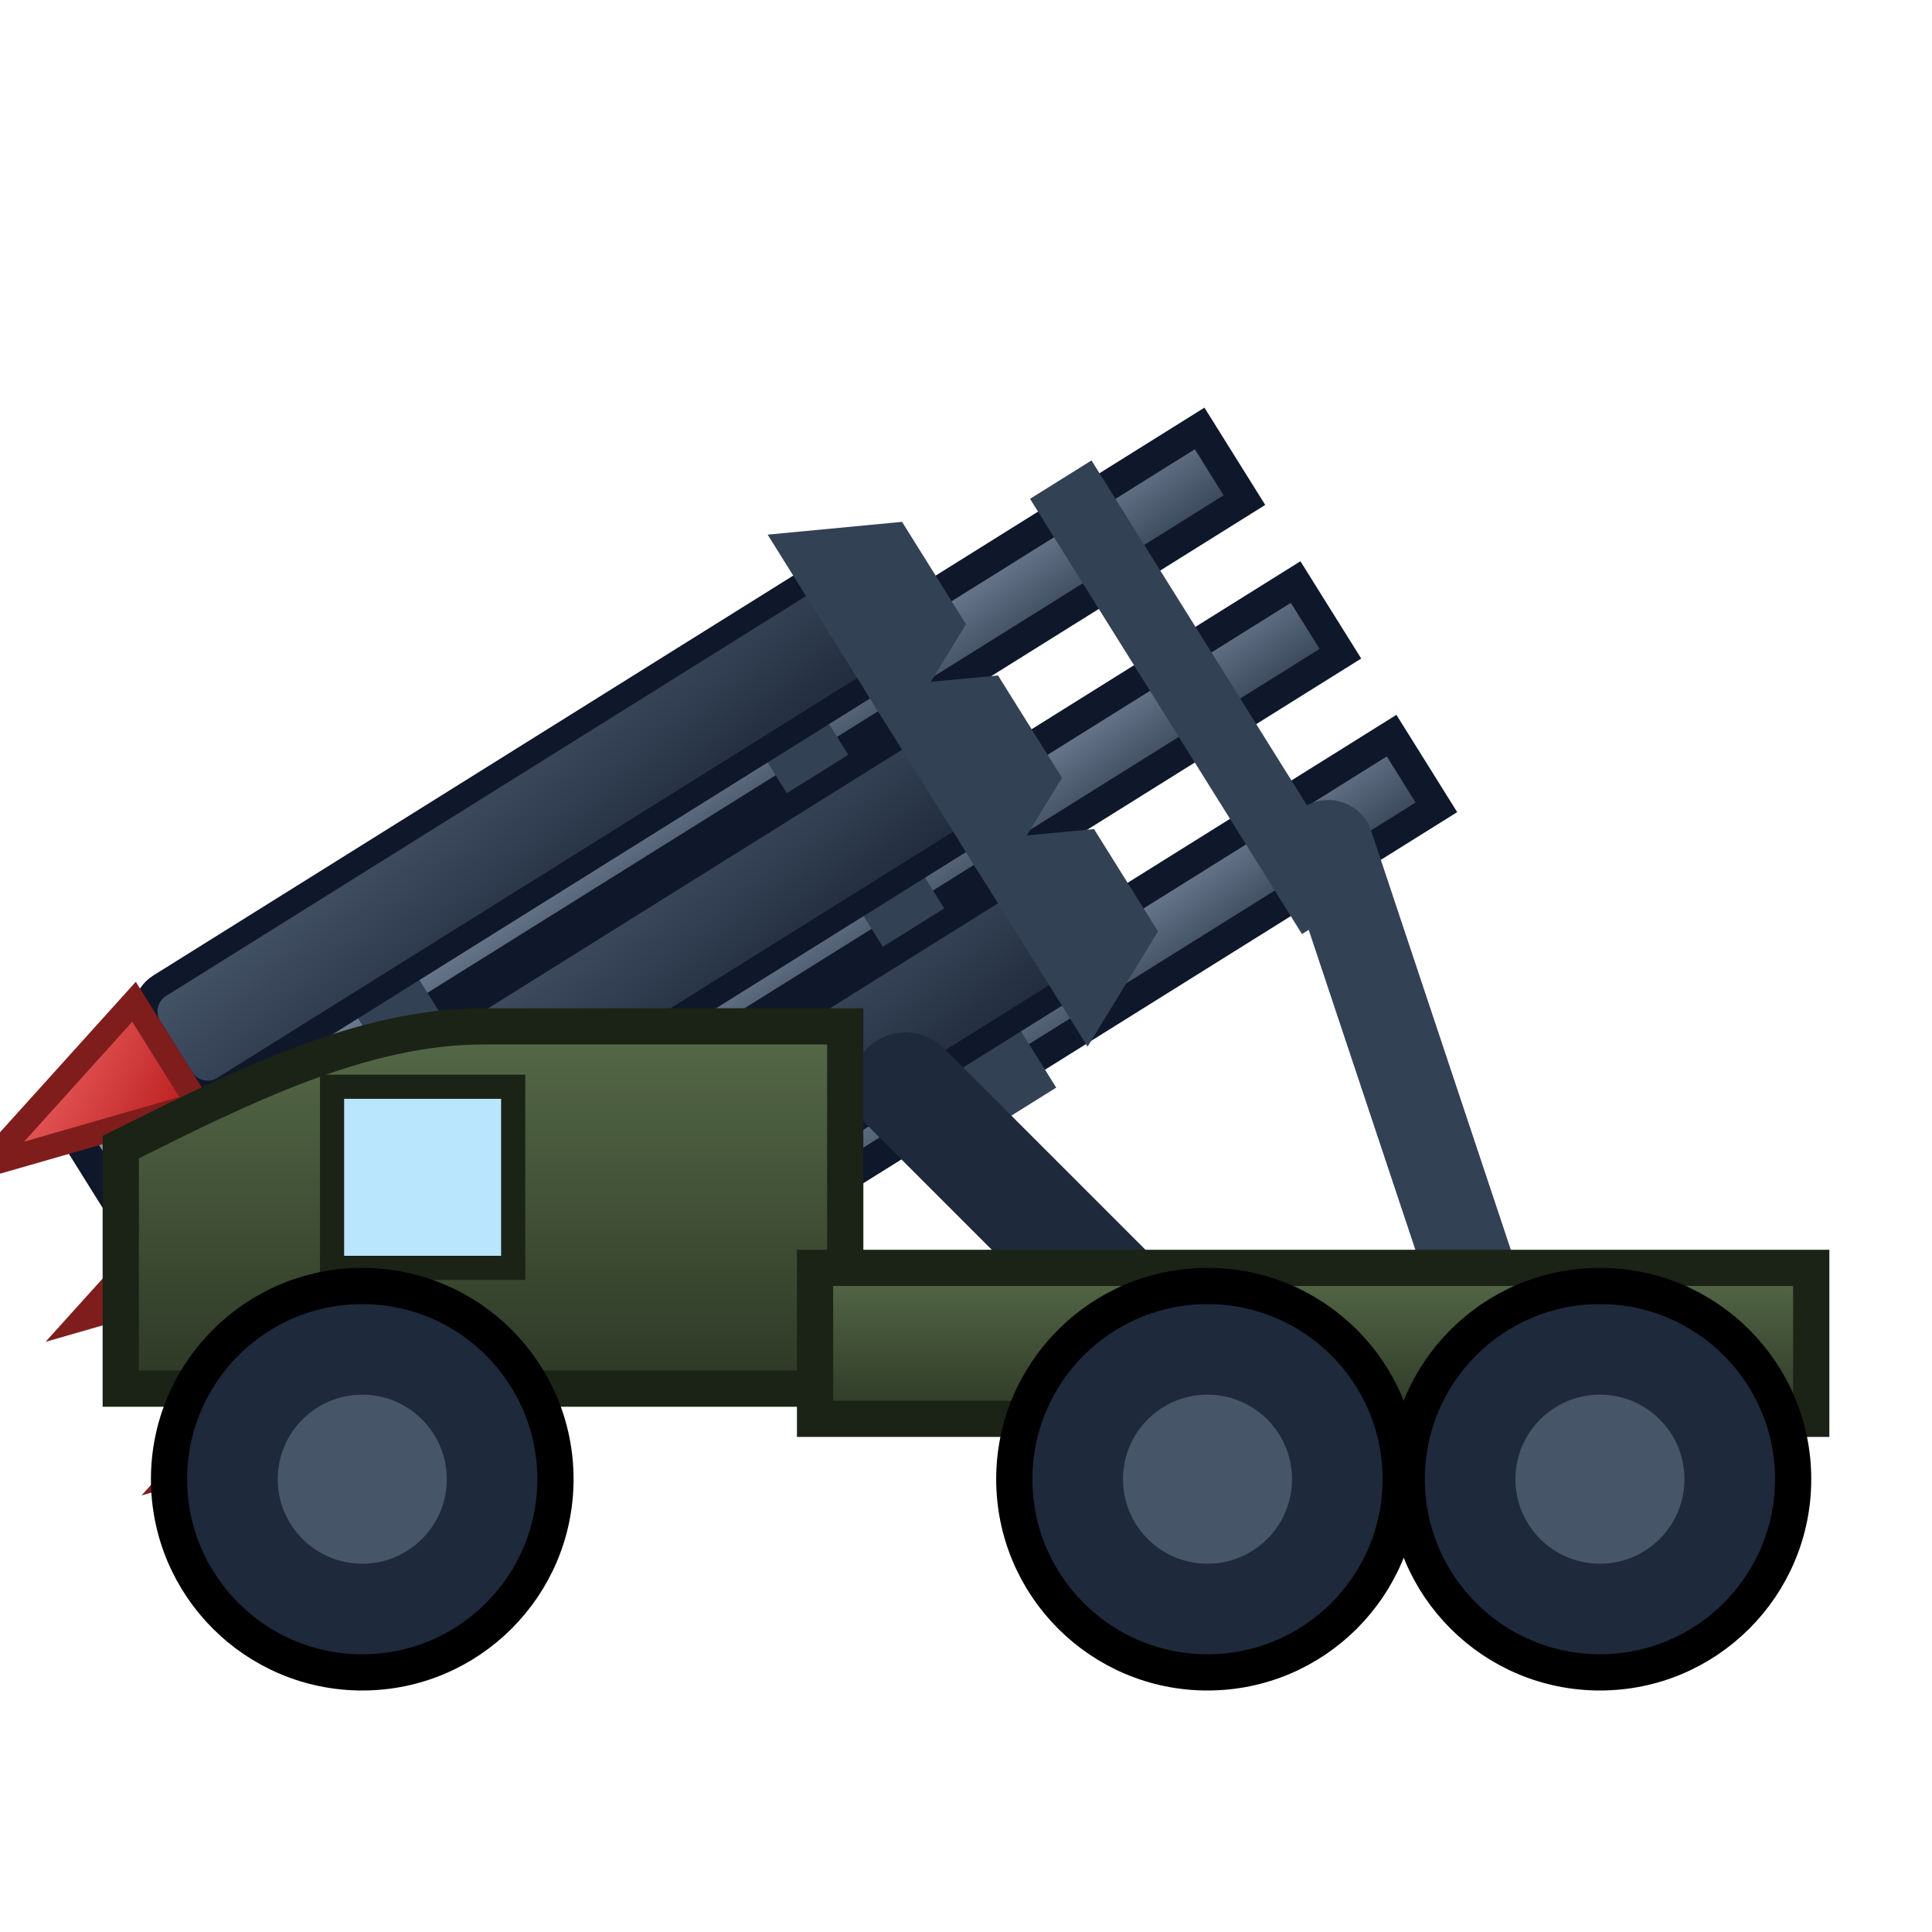
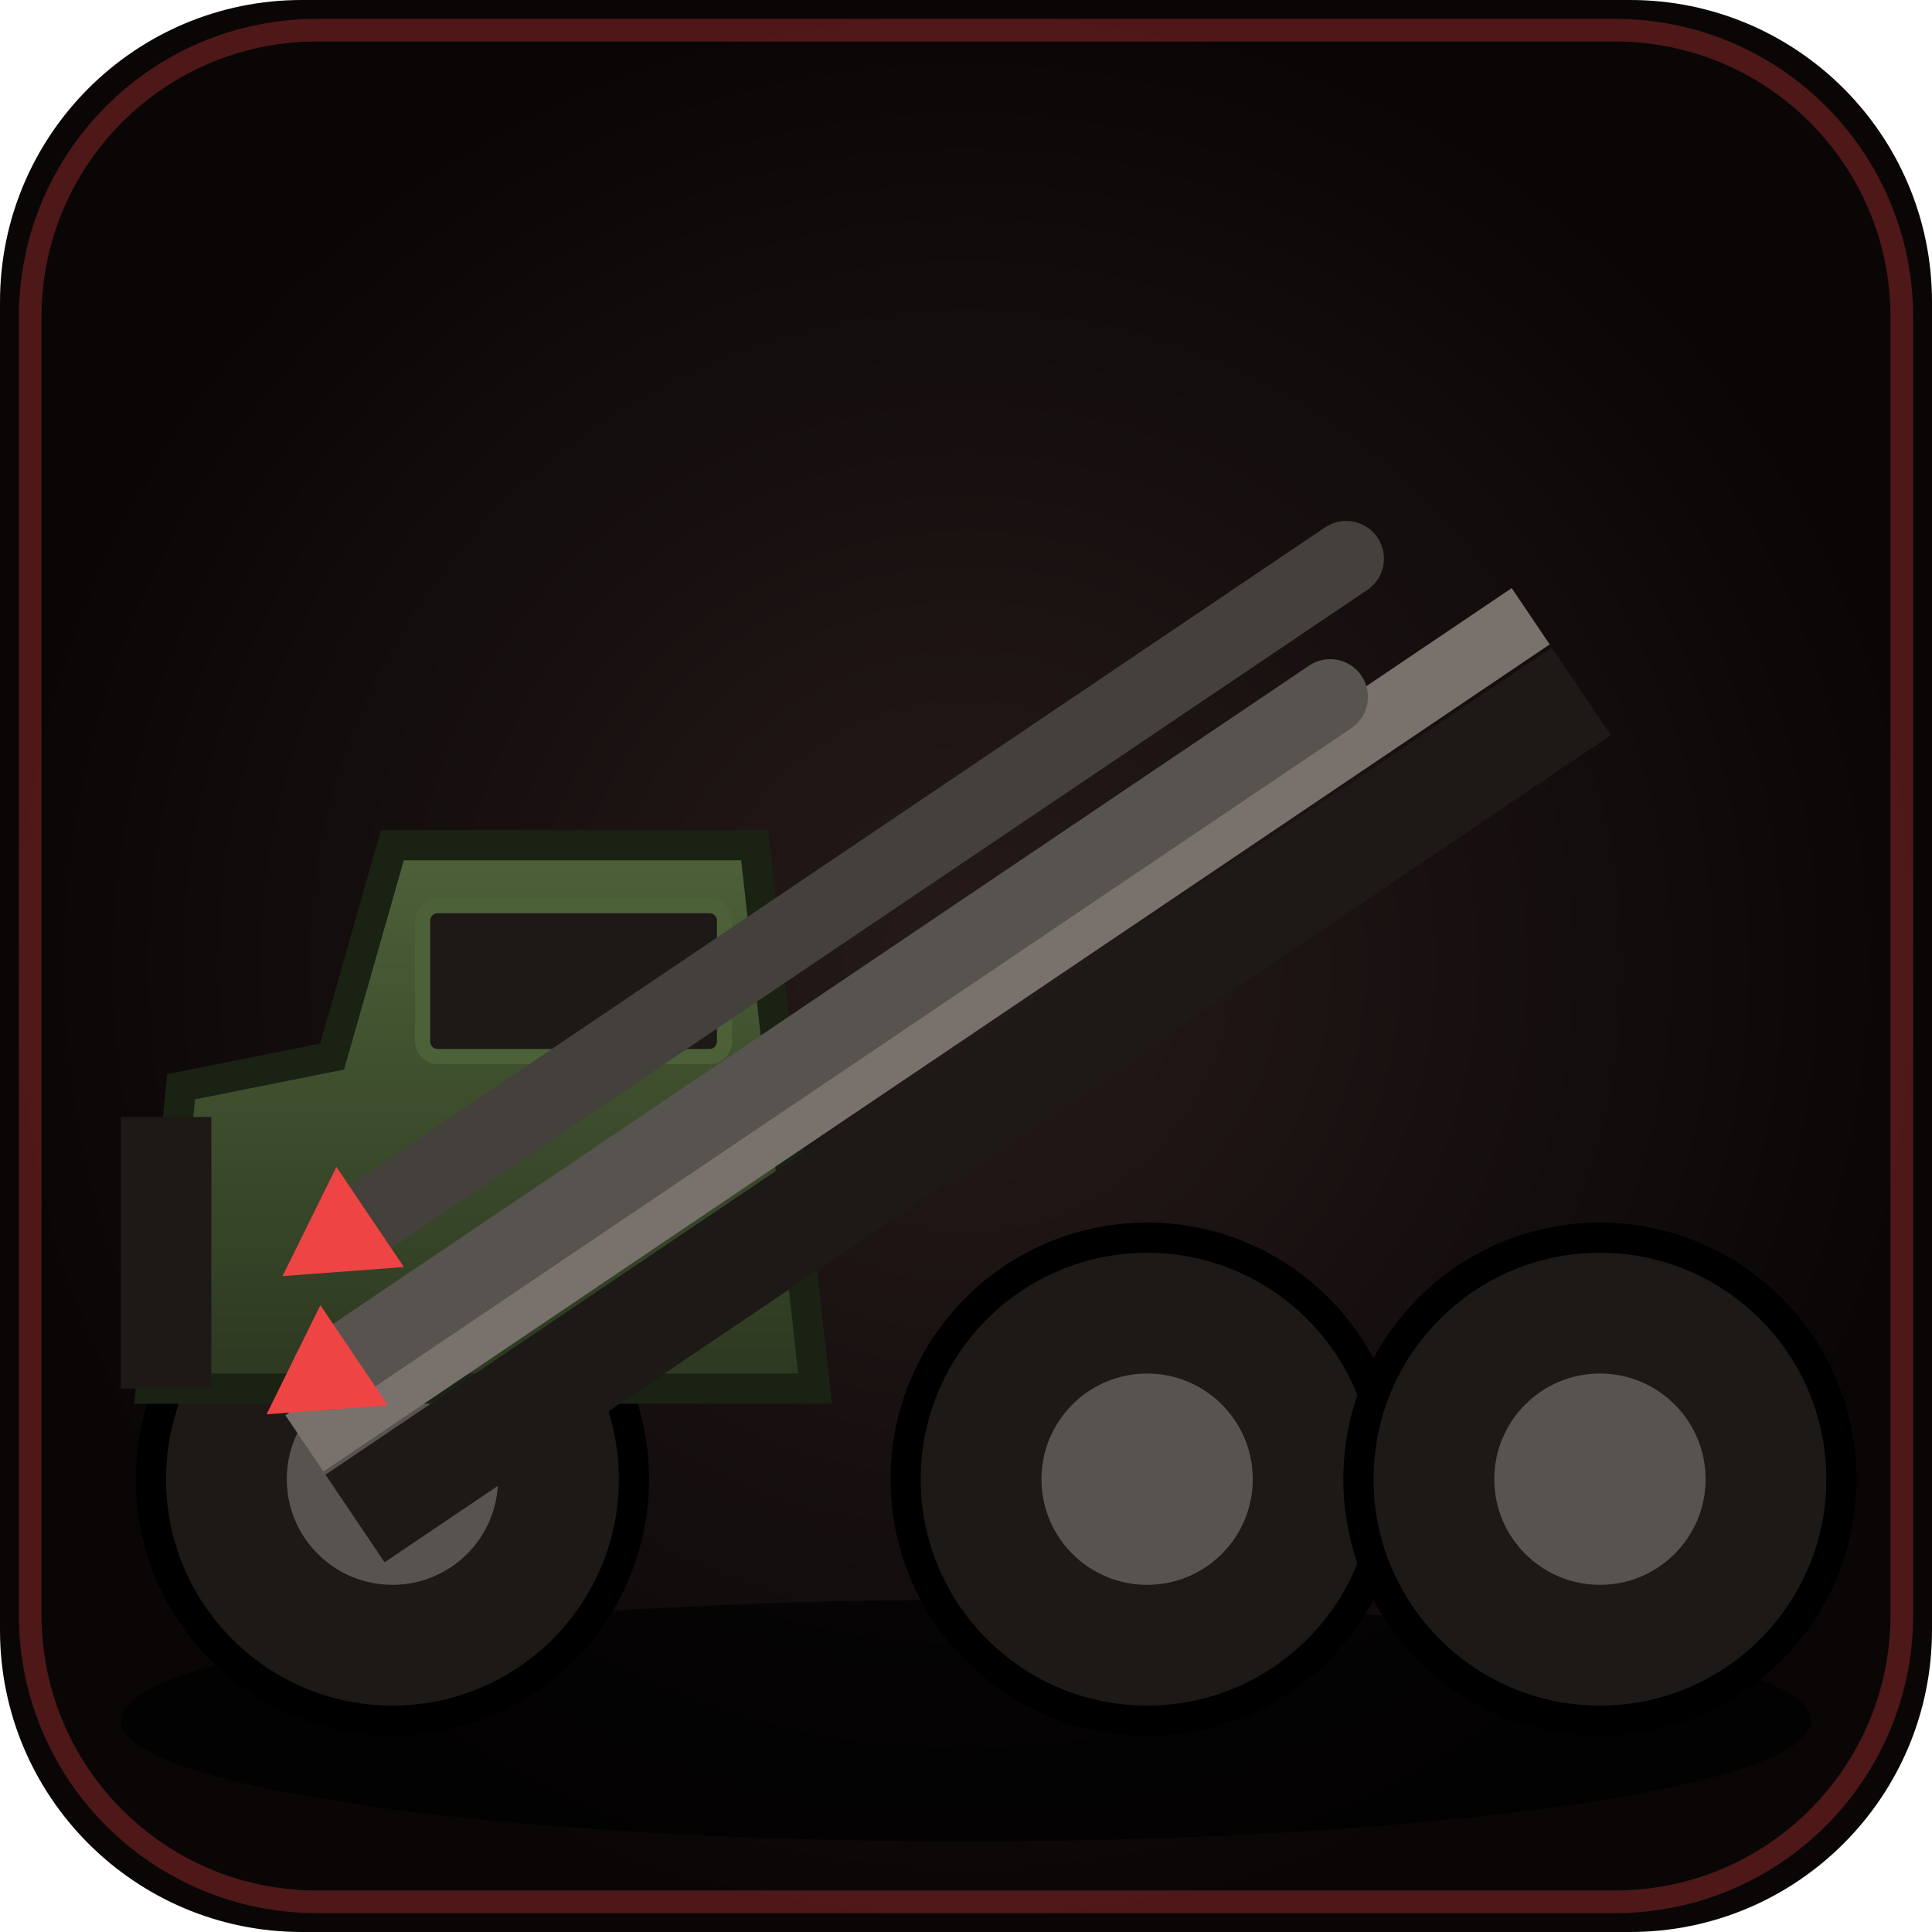
- <svg xmlns="http://www.w3.org/2000/svg" viewBox="0 0 32 32" width="32" height="32">
+ <svg xmlns="http://www.w3.org/2000/svg" viewBox="0 0 128 128" width="128" height="128">
  <defs>
-     <linearGradient id="rocketChassis" x1="0%" y1="0%" x2="0%" y2="100%">
-       <stop offset="0%" stop-color="#556947" />
-       <stop offset="100%" stop-color="#2d3826" />
-     </linearGradient>
-     <linearGradient id="railGrad" x1="0%" y1="0%" x2="100%" y2="100%">
-       <stop offset="0%" stop-color="#94a3b8" />
-       <stop offset="100%" stop-color="#334155" />
-     </linearGradient>
-     <linearGradient id="rocketBody" x1="0%" y1="0%" x2="100%" y2="100%">
-       <stop offset="0%" stop-color="#475569" />
-       <stop offset="100%" stop-color="#1e293b" />
-     </linearGradient>
-     <linearGradient id="warheadRed" x1="0%" y1="0%" x2="100%" y2="100%">
-       <stop offset="0%" stop-color="#f87171" />
-       <stop offset="100%" stop-color="#b91c1c" />
+     <radialGradient id="bgGlow_rk" cx="50%" cy="50%" r="50%">
+       <stop offset="0%" stop-color="#261a1a" />
+       <stop offset="100%" stop-color="#0a0606" />
+     </radialGradient>
+     <linearGradient id="sovietGreen" x1="0" y1="0" x2="0" y2="1">
+       <stop offset="0%" stop-color="#4d6139" />
+       <stop offset="100%" stop-color="#2c3820" />
    </linearGradient>
  </defs>
-   <g transform="translate(16,16) rotate(-32) translate(-16,-16)">
-     <rect x="2" y="10.5" width="22" height="1.4" fill="url(#railGrad)" stroke="#0f172a" stroke-width="0.5" />
-     <rect x="2" y="13.5" width="22" height="1.4" fill="url(#railGrad)" stroke="#0f172a" stroke-width="0.5" />
-     <rect x="2" y="16.5" width="22" height="1.4" fill="url(#railGrad)" stroke="#0f172a" stroke-width="0.5" />
-     <rect x="7" y="10" width="1.2" height="8.5" fill="#334155" />
-     <rect x="15" y="10" width="1.2" height="8.5" fill="#334155" />
-     <rect x="21" y="10" width="1.2" height="8.5" fill="#334155" />
-     <rect x="4" y="9.2" width="14" height="2" rx="0.5" fill="url(#rocketBody)" stroke="#0f172a" stroke-width="0.4" />
-     <polygon points="4,9.2 0.5,10.2 4,11.2" fill="url(#warheadRed)" stroke="#7f1d1d" stroke-width="0.4" />
-     <polygon points="17,8.2 19,9.2 19,11.2 17,12.2" fill="#334155" />
-     <rect x="4" y="12.2" width="14" height="2" rx="0.5" fill="url(#rocketBody)" stroke="#0f172a" stroke-width="0.4" />
-     <polygon points="4,12.2 0.5,13.2 4,14.2" fill="url(#warheadRed)" stroke="#7f1d1d" stroke-width="0.4" />
-     <polygon points="17,11.2 19,12.2 19,14.2 17,15.2" fill="#334155" />
-     <rect x="4" y="15.2" width="14" height="2" rx="0.5" fill="url(#rocketBody)" stroke="#0f172a" stroke-width="0.4" />
-     <polygon points="4,15.2 0.5,16.2 4,17.2" fill="url(#warheadRed)" stroke="#7f1d1d" stroke-width="0.4" />
-     <polygon points="17,14.2 19,15.2 19,17.2 17,18.2" fill="#334155" />
+   <rect width="128" height="128" rx="20" fill="url(#bgGlow_rk)" />
+   <rect x="2" y="2" width="124" height="124" rx="19" fill="none" stroke="#ef4444" stroke-width="1.5" opacity="0.3" />
+   <ellipse cx="64" cy="114" rx="56" ry="8" fill="#000" opacity="0.7" />
+   <circle cx="26" cy="98" r="16" fill="#1c1917" stroke="#000" stroke-width="2" />
+   <circle cx="26" cy="98" r="7" fill="#57534e" />
+   <circle cx="76" cy="98" r="16" fill="#1c1917" stroke="#000" stroke-width="2" />
+   <circle cx="76" cy="98" r="7" fill="#57534e" />
+   <circle cx="106" cy="98" r="16" fill="#1c1917" stroke="#000" stroke-width="2" />
+   <circle cx="106" cy="98" r="7" fill="#57534e" />
+   <polygon points="10,92 12,72 22,70 26,56 50,56 54,92" fill="url(#sovietGreen)" stroke="#1a2214" stroke-width="2" />
+   <rect x="28" y="60" width="20" height="10" rx="1" fill="#1c1917" stroke="#4d6139" stroke-width="1" />
+   <rect x="8" y="74" width="6" height="18" fill="#1c1917" />
+   <g transform="rotate(-34 60 76)">
+     <line x1="16" y1="76" x2="114" y2="76" stroke="#1c1917" stroke-width="7" />
+     <line x1="16" y1="70" x2="114" y2="70" stroke="#78716c" stroke-width="4.5" />
+     <line x1="20" y1="67" x2="100" y2="67" stroke="#57534e" stroke-width="5" stroke-linecap="round" />
+     <polygon points="15,67 22,63 22,71" fill="#ef4444" />
+     <line x1="26" y1="60" x2="106" y2="60" stroke="#44403c" stroke-width="5" stroke-linecap="round" />
+     <polygon points="21,60 28,56 28,64" fill="#ef4444" />
  </g>
-   <line x1="15" y1="18" x2="20" y2="23" stroke="#1e293b" stroke-width="1.8" stroke-linecap="round" />
-   <line x1="22" y1="14" x2="25" y2="23" stroke="#334155" stroke-width="1.5" stroke-linecap="round" />
-   <path d="M2 19 L2 23 L14 23 L14 17 L8 17 C6 17 4 18 2 19 Z" fill="url(#rocketChassis)" stroke="#1a2315" stroke-width="0.6" />
-   <rect x="5.5" y="18" width="3" height="3" fill="#bae6fd" stroke="#1a2315" stroke-width="0.4" />
-   <rect x="13.5" y="21" width="16.5" height="2.5" fill="url(#rocketChassis)" stroke="#1a2315" stroke-width="0.6" />
-   <circle cx="6" cy="24.5" r="3.2" fill="#1e293b" stroke="#000" stroke-width="0.6" />
-   <circle cx="6" cy="24.5" r="1.4" fill="#475569" />
-   <circle cx="20" cy="24.5" r="3.2" fill="#1e293b" stroke="#000" stroke-width="0.6" />
-   <circle cx="20" cy="24.5" r="1.4" fill="#475569" />
-   <circle cx="26.5" cy="24.5" r="3.2" fill="#1e293b" stroke="#000" stroke-width="0.6" />
-   <circle cx="26.5" cy="24.5" r="1.4" fill="#475569" />
</svg>
